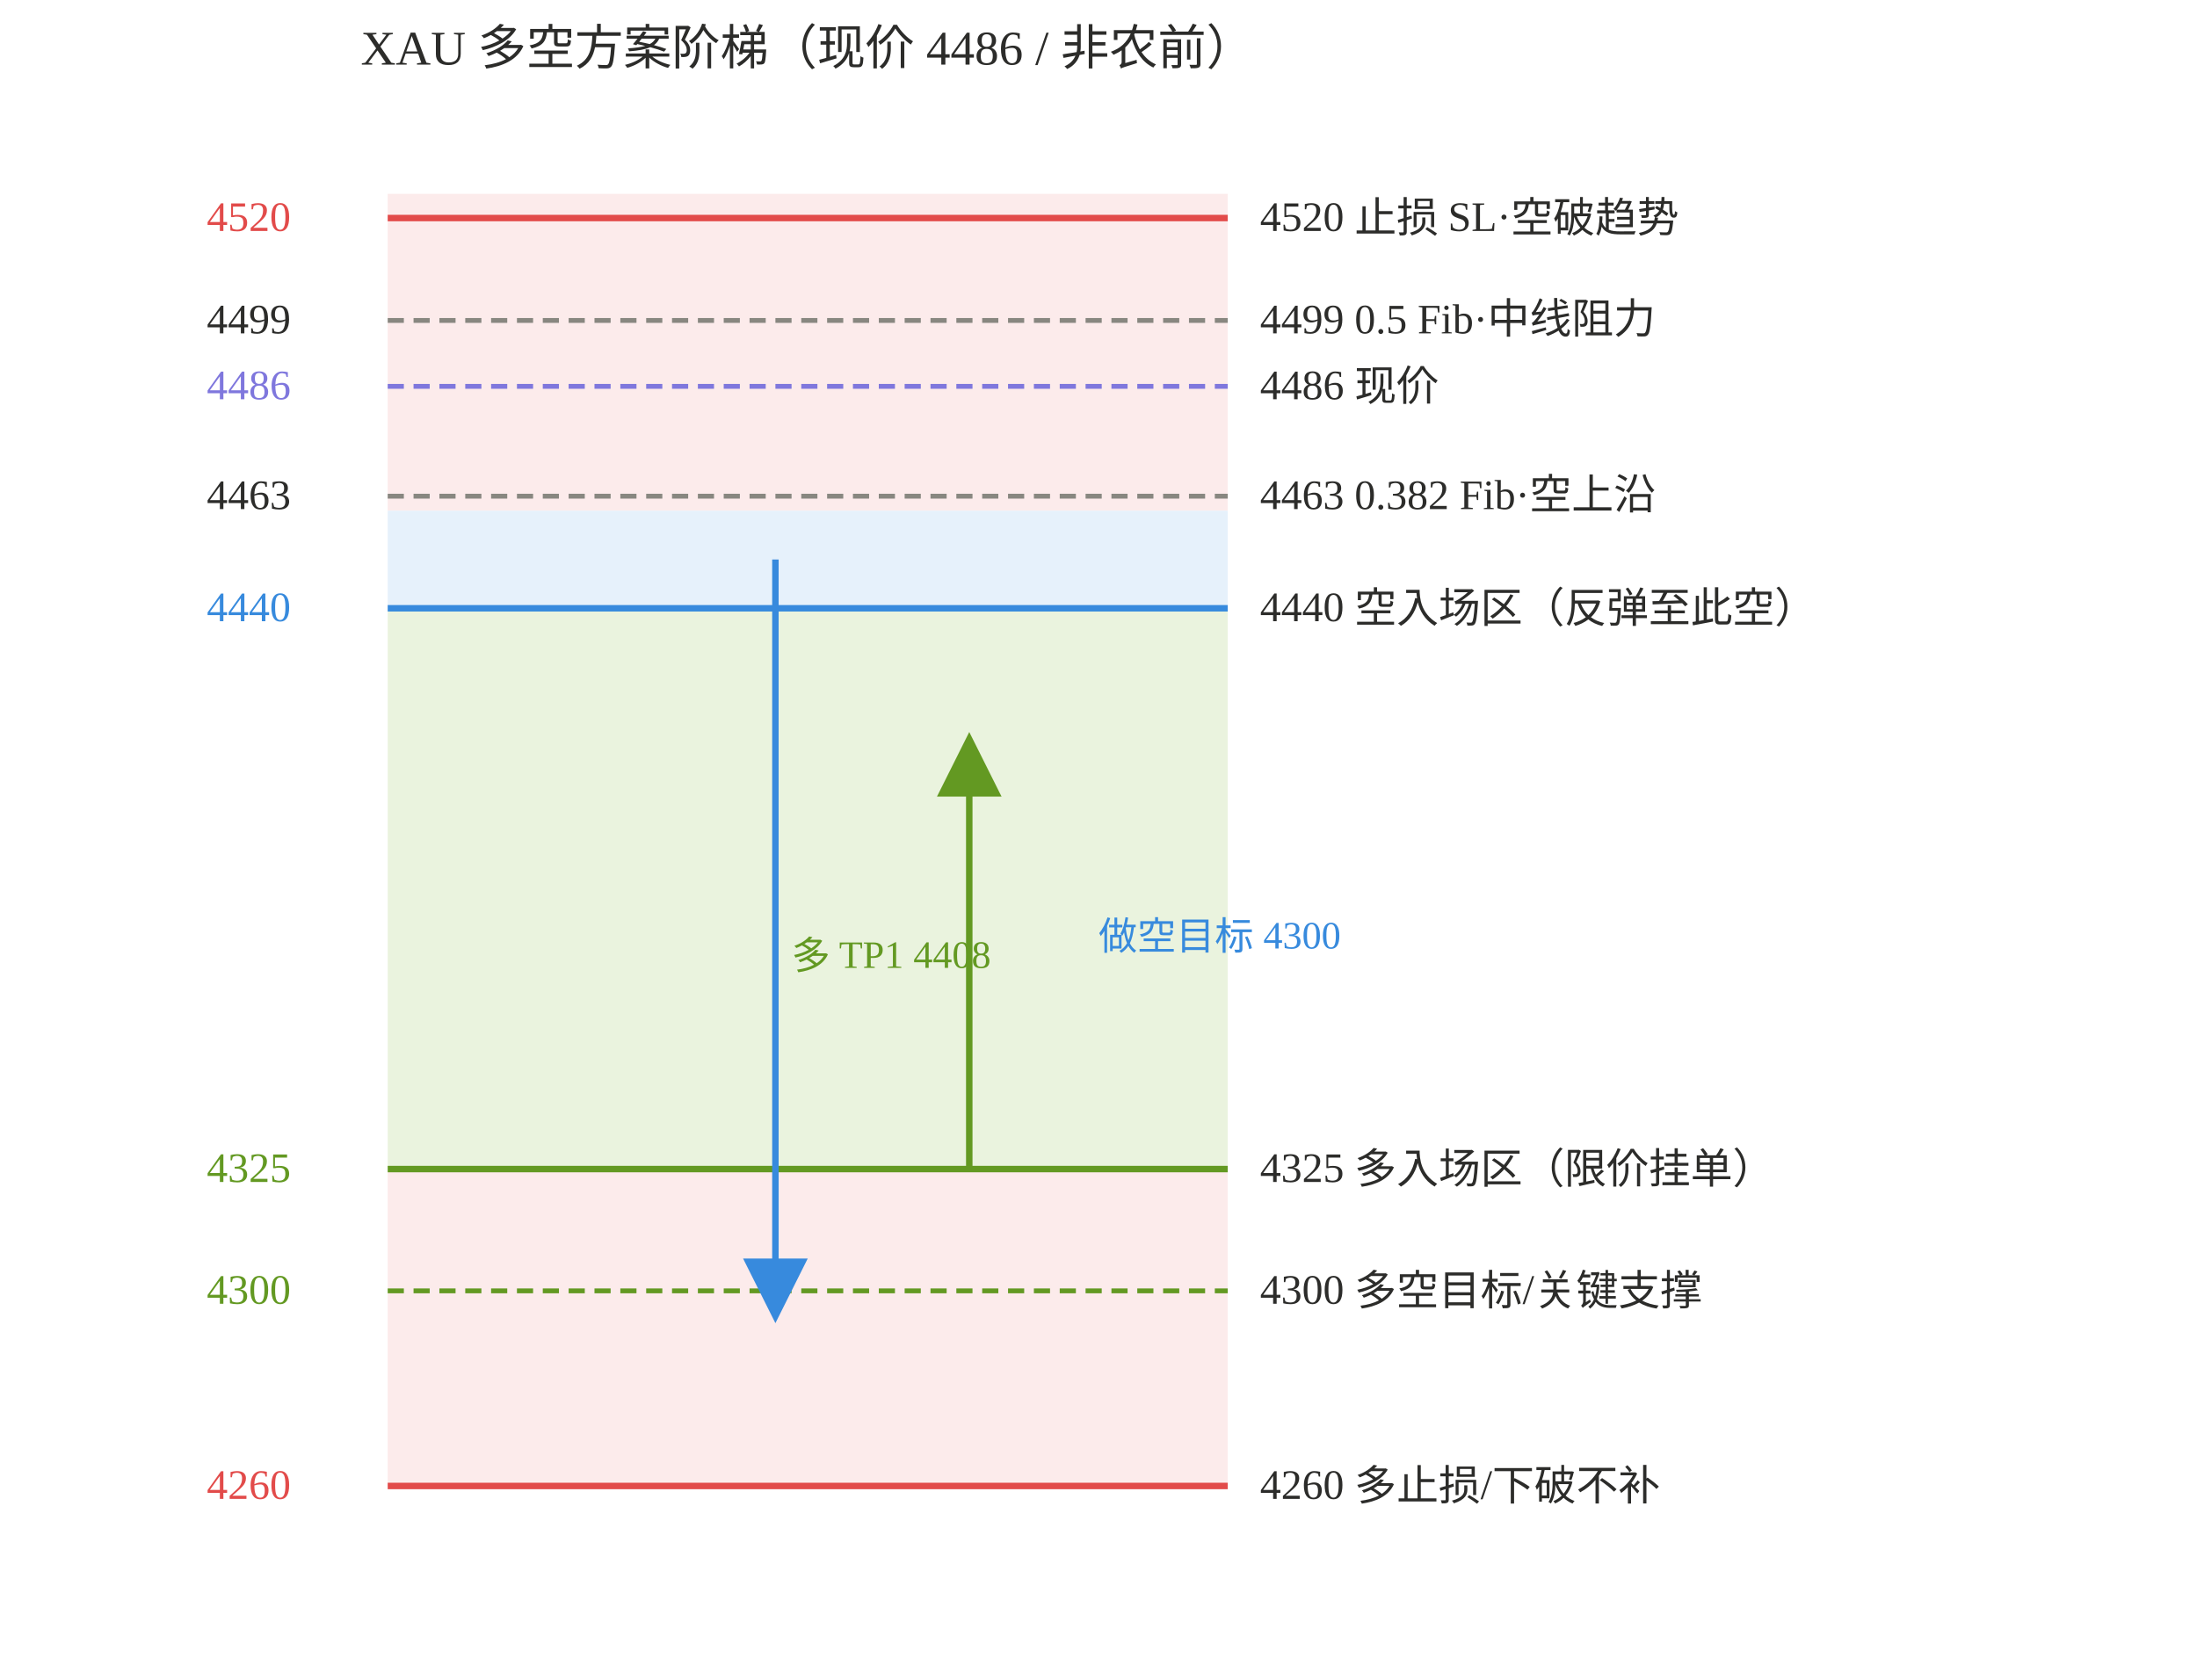
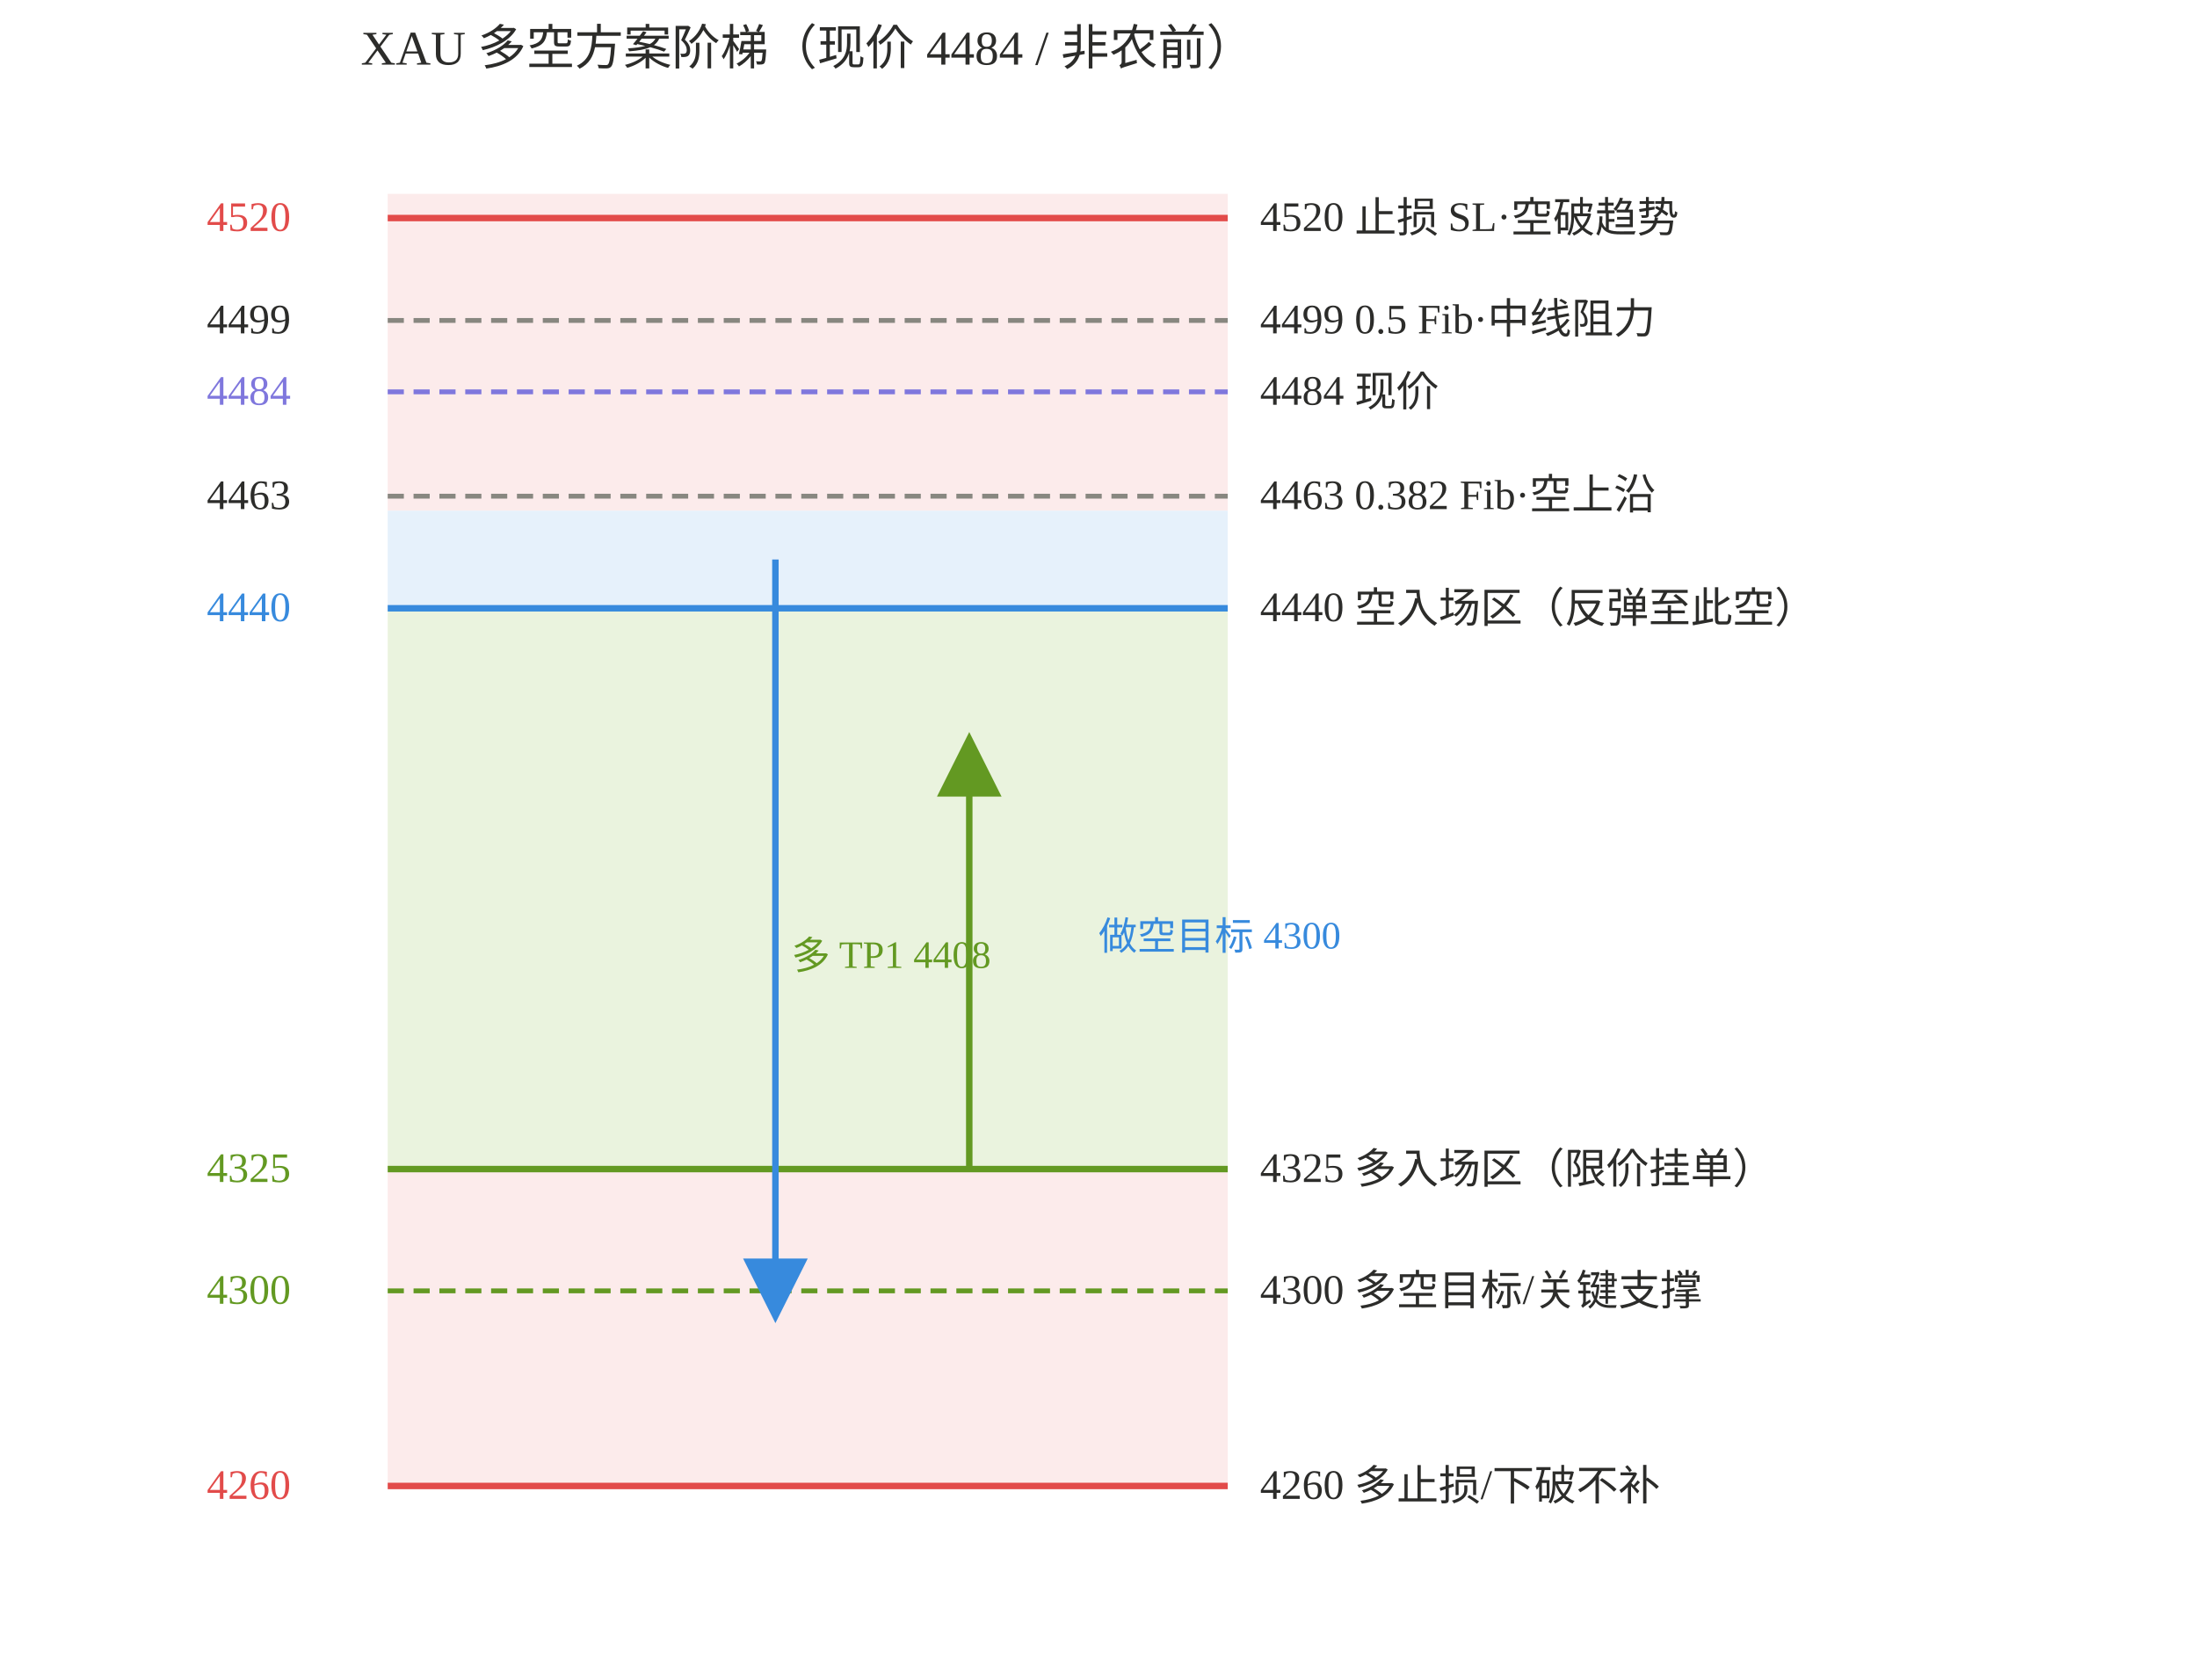
<svg xmlns="http://www.w3.org/2000/svg" viewBox="0 0 680 520" role="img" aria-label="XAU 多空方案阶梯">
  <rect x="120" y="60.0" width="260" height="98.1" fill="#FCEBEB" />
  <rect x="120" y="158.1" width="260" height="30.2" fill="#E6F1FB" />
  <rect x="120" y="188.3" width="260" height="173.6" fill="#EAF3DE" />
  <rect x="120" y="361.9" width="260" height="98.1" fill="#FCEBEB" />
  <line x1="120" y1="67.5" x2="380" y2="67.5" stroke="#E24B4A" stroke-width="2" />
  <text x="90" y="71.5" font-size="13" text-anchor="end" fill="#E24B4A">4520</text>
  <text x="390" y="71.5" font-size="13" fill="#2C2C2A">4520 止损 SL·空破趋势</text>
  <line x1="120" y1="99.2" x2="380" y2="99.2" stroke="#888780" stroke-width="1.5" stroke-dasharray="5,3" />
  <text x="90" y="103.2" font-size="13" text-anchor="end" fill="#2C2C2A">4499</text>
  <text x="390" y="103.2" font-size="13" fill="#2C2C2A">4499 0.5 Fib·中线阻力</text>
  <line x1="120" y1="153.6" x2="380" y2="153.6" stroke="#888780" stroke-width="1.5" stroke-dasharray="5,3" />
  <text x="90" y="157.6" font-size="13" text-anchor="end" fill="#2C2C2A">4463</text>
  <text x="390" y="157.6" font-size="13" fill="#2C2C2A">4463 0.382 Fib·空上沿</text>
  <line x1="120" y1="188.3" x2="380" y2="188.3" stroke="#378ADD" stroke-width="2" />
  <text x="90" y="192.3" font-size="13" text-anchor="end" fill="#378ADD">4440</text>
  <text x="390" y="192.3" font-size="13" fill="#2C2C2A">4440 空入场区（反弹至此空）</text>
-   <line x1="120" y1="119.6" x2="380" y2="119.6" stroke="#7F77DD" stroke-width="1.5" stroke-dasharray="5,3" />
-   <text x="90" y="123.6" font-size="13" text-anchor="end" fill="#7F77DD">4486</text>
-   <text x="390" y="123.6" font-size="13" fill="#2C2C2A">4486 现价</text>
+   <line x1="120" y1="121.3" x2="380" y2="121.3" stroke="#7F77DD" stroke-width="1.5" stroke-dasharray="5,3" />
+   <text x="90" y="125.3" font-size="13" text-anchor="end" fill="#7F77DD">4484</text>
+   <text x="390" y="125.3" font-size="13" fill="#2C2C2A">4484 现价</text>
  <line x1="120" y1="361.9" x2="380" y2="361.9" stroke="#639922" stroke-width="2" />
  <text x="90" y="365.9" font-size="13" text-anchor="end" fill="#639922">4325</text>
  <text x="390" y="365.9" font-size="13" fill="#2C2C2A">4325 多入场区（限价挂单）</text>
  <line x1="120" y1="399.6" x2="380" y2="399.6" stroke="#639922" stroke-width="1.5" stroke-dasharray="5,3" />
  <text x="90" y="403.6" font-size="13" text-anchor="end" fill="#639922">4300</text>
  <text x="390" y="403.6" font-size="13" fill="#2C2C2A">4300 多空目标/关键支撑</text>
  <line x1="120" y1="460.0" x2="380" y2="460.0" stroke="#E24B4A" stroke-width="2" />
  <text x="90" y="464.0" font-size="13" text-anchor="end" fill="#E24B4A">4260</text>
  <text x="390" y="464.0" font-size="13" fill="#2C2C2A">4260 多止损/下破不补</text>
  <defs>
    <marker id="ad" markerWidth="10" markerHeight="10" refX="5" refY="5" orient="auto">
      <path d="M0,0 L10,5 L0,10 Z" fill="#378ADD" />
    </marker>
    <marker id="au" markerWidth="10" markerHeight="10" refX="5" refY="5" orient="auto">
      <path d="M0,10 L10,5 L0,0 Z" fill="#639922" />
    </marker>
  </defs>
  <path d="M 240 173.2 L 240 399.6" stroke="#378ADD" stroke-width="2" fill="none" marker-end="url(#ad)" />
  <path d="M 300 361.9 L 300 236.6" stroke="#639922" stroke-width="2" fill="none" marker-end="url(#au)" />
  <text x="340" y="294.0" font-size="12" fill="#378ADD">做空目标 4300</text>
  <text x="245" y="300.0" font-size="12" fill="#639922">多 TP1 4408</text>
-   <text x="250" y="20" font-size="15" font-weight="500" fill="#2C2C2A" text-anchor="middle">XAU 多空方案阶梯（现价 4486 / 非农前）</text>
+   <text x="250" y="20" font-size="15" font-weight="500" fill="#2C2C2A" text-anchor="middle">XAU 多空方案阶梯（现价 4484 / 非农前）</text>
</svg>
